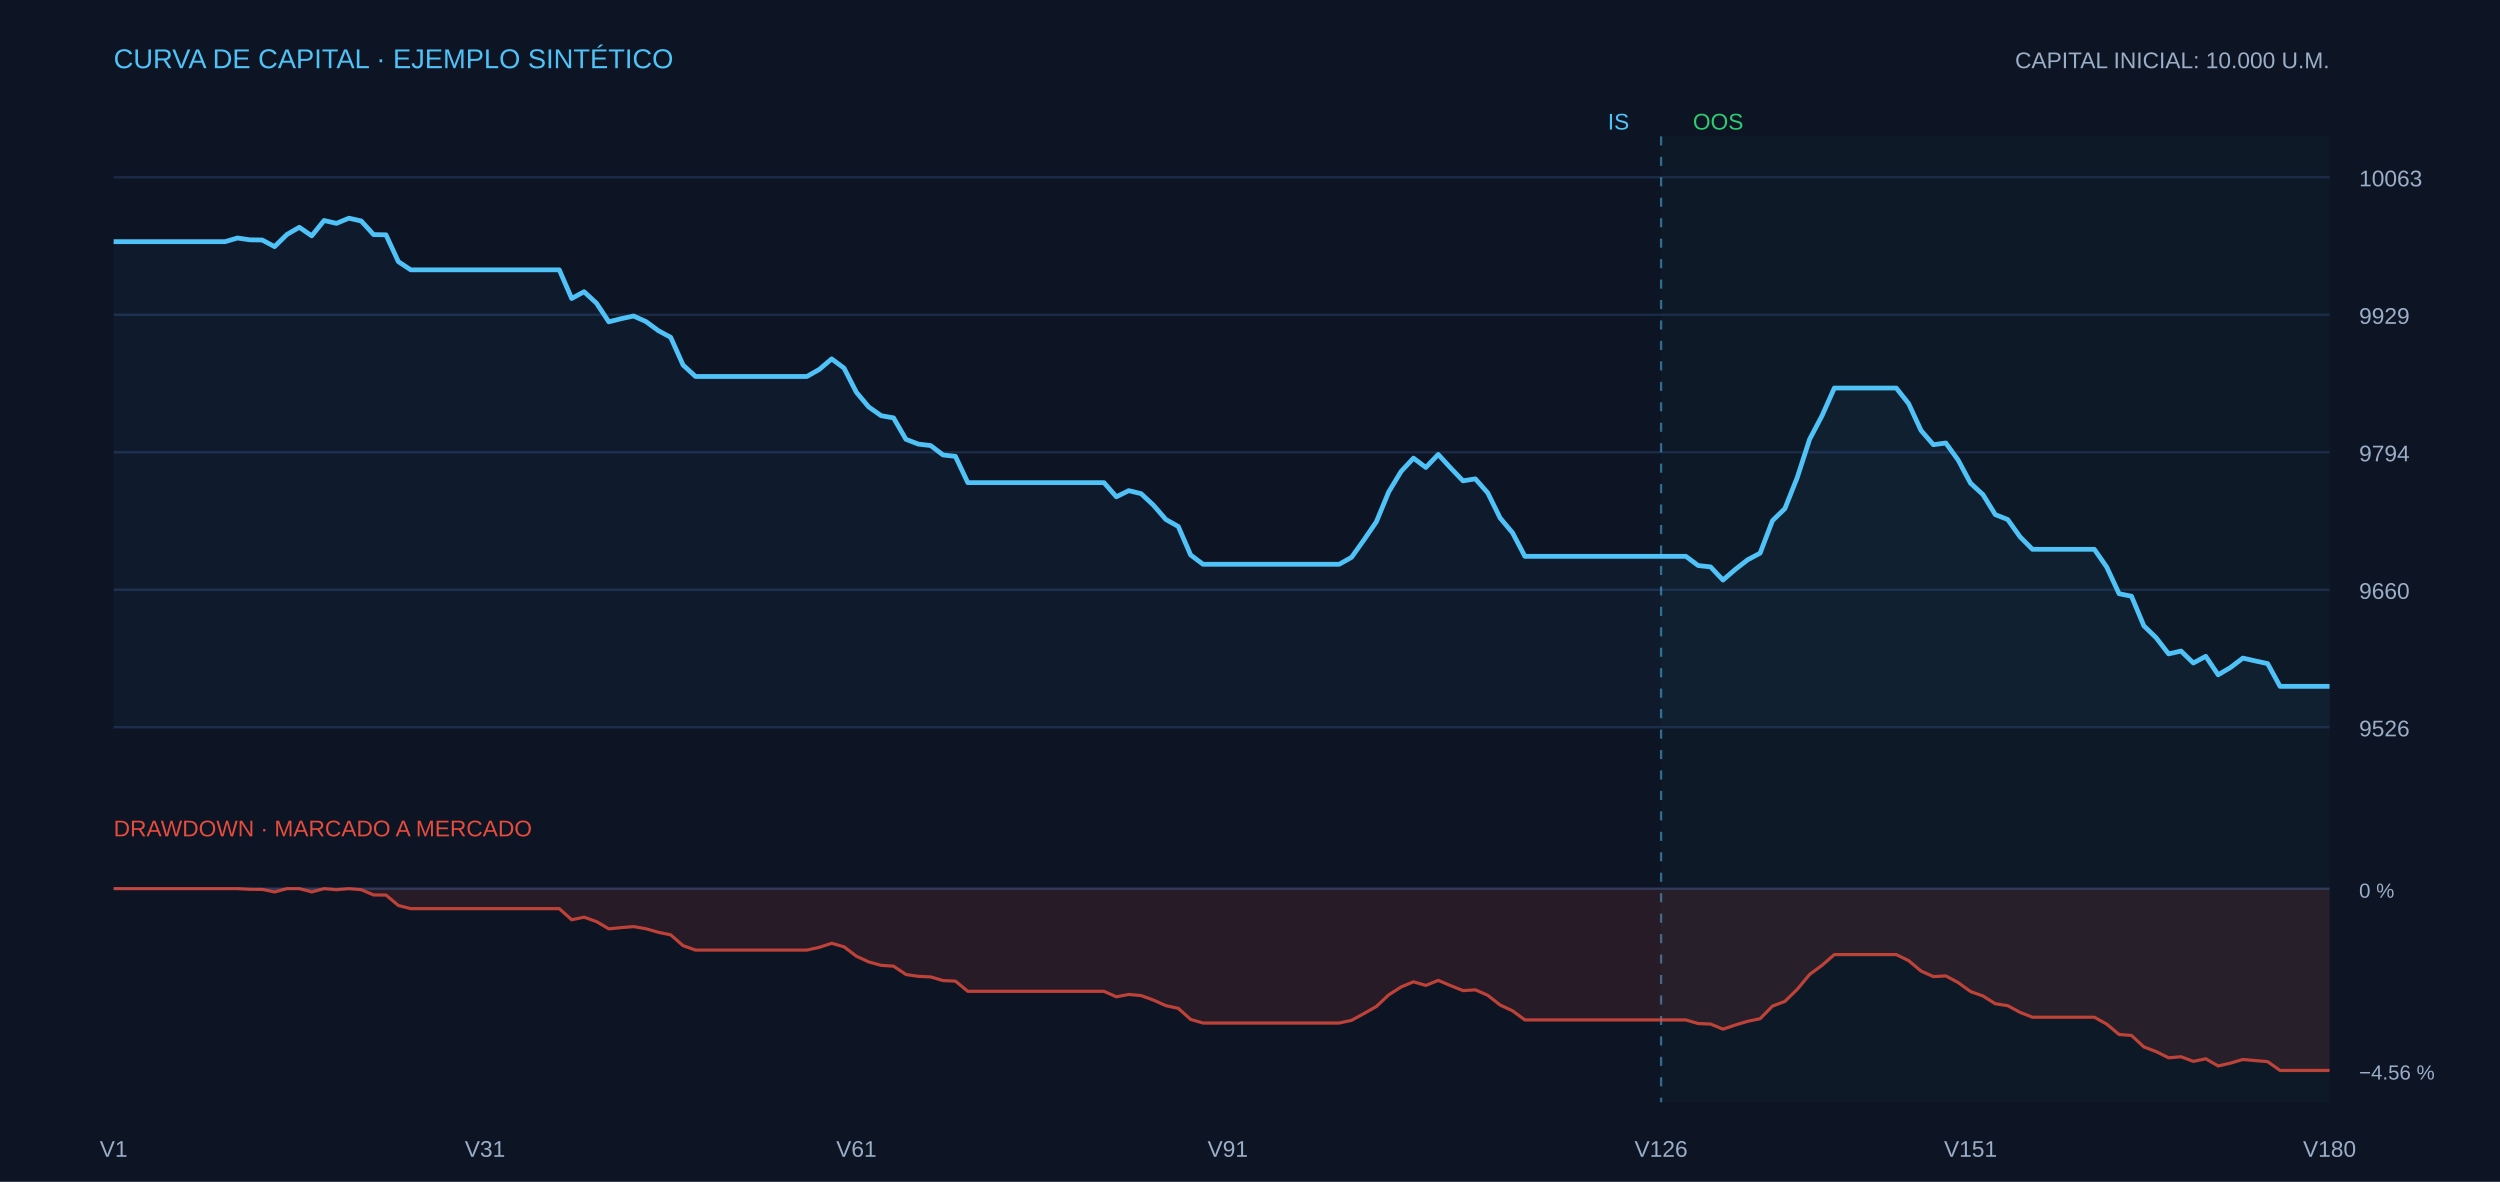
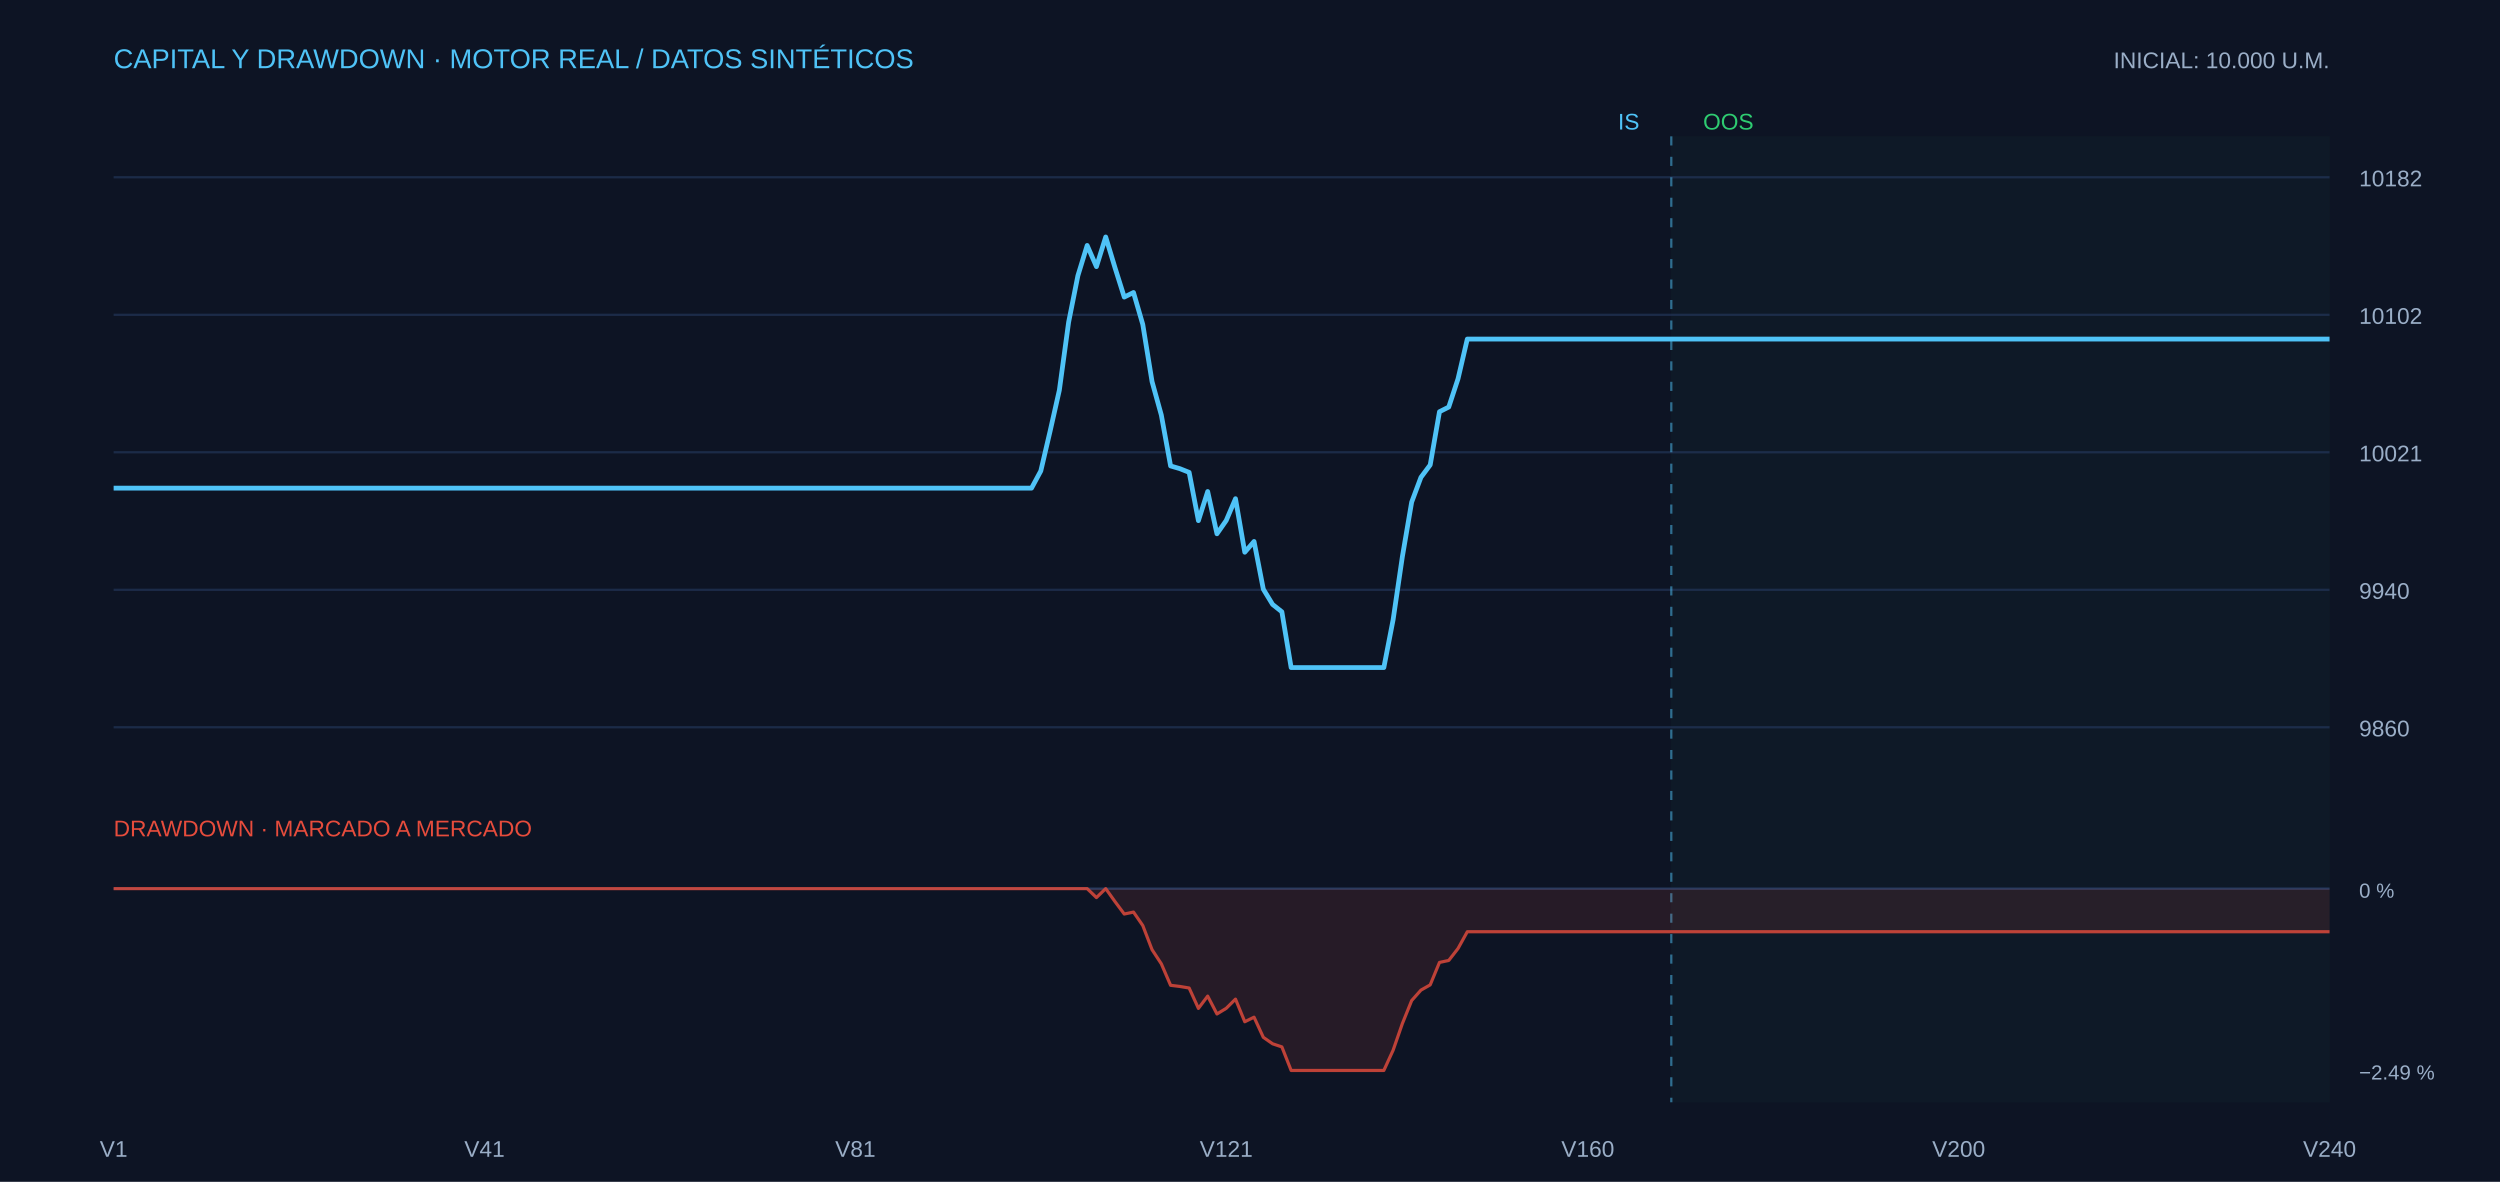
<svg xmlns="http://www.w3.org/2000/svg" viewBox="0 0 1100 520" role="img">
  <rect width="1100" height="520" fill="#0d1424" />
-   <text x="50.00" y="30.00" fill="#4fc3f7" font-size="12" font-family="Segoe UI,Arial,sans-serif" text-anchor="start">CURVA DE CAPITAL · EJEMPLO SINTÉTICO</text>
-   <text x="1025.00" y="30.00" fill="#9aaec7" font-size="10" font-family="Segoe UI,Arial,sans-serif" text-anchor="end">CAPITAL INICIAL: 10.000 U.M.</text>
-   <rect x="730.87" y="60" width="294.13" height="425" fill="#2ecc71" opacity=".035" />
-   <path d="M50 320.00H1025" stroke="#253a60" opacity=".6" />
-   <text x="1038.00" y="324.00" fill="#9aaec7" font-size="10" font-family="Segoe UI,Arial,sans-serif" text-anchor="start">9526</text>
-   <path d="M50 259.50H1025" stroke="#253a60" opacity=".6" />
-   <text x="1038.00" y="263.50" fill="#9aaec7" font-size="10" font-family="Segoe UI,Arial,sans-serif" text-anchor="start">9660</text>
-   <path d="M50 199.00H1025" stroke="#253a60" opacity=".6" />
-   <text x="1038.00" y="203.00" fill="#9aaec7" font-size="10" font-family="Segoe UI,Arial,sans-serif" text-anchor="start">9794</text>
-   <path d="M50 138.50H1025" stroke="#253a60" opacity=".6" />
-   <text x="1038.00" y="142.50" fill="#9aaec7" font-size="10" font-family="Segoe UI,Arial,sans-serif" text-anchor="start">9929</text>
-   <path d="M50 78.00H1025" stroke="#253a60" opacity=".6" />
-   <text x="1038.00" y="82.00" fill="#9aaec7" font-size="10" font-family="Segoe UI,Arial,sans-serif" text-anchor="start">10063</text>
-   <polygon points="50.00,106.34 55.45,106.34 60.89,106.34 66.34,106.34 71.79,106.34 77.23,106.34 82.68,106.34 88.13,106.34 93.58,106.34 99.02,106.34 104.47,104.72 109.92,105.52 115.36,105.60 120.81,108.51 126.26,103.16 131.70,100.01 137.15,103.76 142.60,97.02 148.04,98.28 153.49,96.02 158.94,97.23 164.39,103.22 169.83,103.32 175.28,115.13 180.73,118.73 186.17,118.73 191.62,118.73 197.07,118.73 202.51,118.73 207.96,118.73 213.41,118.73 218.85,118.73 224.30,118.73 229.75,118.73 235.20,118.73 240.64,118.73 246.09,118.73 251.54,131.34 256.98,128.36 262.43,133.36 267.88,141.60 273.32,140.21 278.77,139.05 284.22,141.48 289.66,145.49 295.11,148.42 300.56,160.63 306.01,165.64 311.45,165.64 316.90,165.64 322.35,165.64 327.79,165.64 333.24,165.64 338.69,165.64 344.13,165.64 349.58,165.64 355.03,165.64 360.47,162.56 365.92,157.92 371.37,161.95 376.82,172.61 382.26,179.08 387.71,182.91 393.16,183.86 398.60,193.28 404.05,195.40 409.50,196.05 414.94,200.19 420.39,200.79 425.84,212.36 431.28,212.36 436.73,212.36 442.18,212.36 447.63,212.36 453.07,212.36 458.52,212.36 463.97,212.36 469.41,212.36 474.86,212.36 480.31,212.36 485.75,212.36 491.20,218.58 496.65,215.88 502.09,217.21 507.54,222.30 512.99,228.58 518.44,231.64 523.88,244.18 529.33,248.28 534.78,248.28 540.22,248.28 545.67,248.28 551.12,248.28 556.56,248.28 562.01,248.28 567.46,248.28 572.91,248.28 578.35,248.28 583.80,248.28 589.25,248.28 594.69,245.21 600.14,237.54 605.59,229.60 611.03,216.44 616.48,207.44 621.93,201.58 627.37,205.68 632.82,199.95 638.27,205.88 643.72,211.57 649.16,210.69 654.61,216.86 660.06,227.93 665.50,234.39 670.95,244.78 676.40,244.78 681.84,244.78 687.29,244.78 692.74,244.78 698.18,244.78 703.63,244.78 709.08,244.78 714.53,244.78 719.97,244.78 725.42,244.78 730.87,244.78 736.31,244.78 741.76,244.78 747.21,248.84 752.65,249.43 758.10,255.22 763.55,250.52 768.99,246.29 774.44,243.40 779.89,229.09 785.34,223.80 790.78,210.14 796.23,193.27 801.68,182.94 807.12,170.73 812.57,170.73 818.02,170.73 823.46,170.73 828.91,170.73 834.36,170.73 839.80,177.60 845.25,189.39 850.70,195.67 856.15,194.92 861.59,202.43 867.04,212.61 872.49,217.60 877.93,226.43 883.38,228.58 888.83,236.21 894.27,241.69 899.72,241.69 905.17,241.69 910.61,241.69 916.06,241.69 921.51,241.69 926.96,249.51 932.40,261.24 937.85,262.33 943.30,275.37 948.74,280.65 954.19,287.71 959.64,286.46 965.08,291.71 970.53,288.78 975.98,296.91 981.42,293.70 986.87,289.57 992.32,290.80 997.77,291.99 1003.21,301.98 1008.66,301.98 1014.11,301.98 1019.55,301.98 1025.00,301.98 1025,320 50,320" fill="#4fc3f7" opacity=".045" />
-   <polyline points="50.00,106.34 55.45,106.34 60.89,106.34 66.34,106.34 71.79,106.34 77.23,106.34 82.68,106.34 88.13,106.34 93.58,106.34 99.02,106.34 104.47,104.72 109.92,105.52 115.36,105.60 120.81,108.51 126.26,103.16 131.70,100.01 137.15,103.76 142.60,97.02 148.04,98.28 153.49,96.02 158.94,97.23 164.39,103.22 169.83,103.32 175.28,115.13 180.73,118.73 186.17,118.73 191.62,118.73 197.07,118.73 202.51,118.73 207.96,118.73 213.41,118.73 218.85,118.73 224.30,118.73 229.75,118.73 235.20,118.73 240.64,118.73 246.09,118.73 251.54,131.34 256.98,128.36 262.43,133.36 267.88,141.60 273.32,140.21 278.77,139.05 284.22,141.48 289.66,145.49 295.11,148.42 300.56,160.63 306.01,165.64 311.45,165.64 316.90,165.64 322.35,165.64 327.79,165.64 333.24,165.64 338.69,165.64 344.13,165.64 349.58,165.64 355.03,165.64 360.47,162.56 365.92,157.92 371.37,161.95 376.82,172.61 382.26,179.08 387.71,182.91 393.16,183.86 398.60,193.28 404.05,195.40 409.50,196.05 414.94,200.19 420.39,200.79 425.84,212.36 431.28,212.36 436.73,212.36 442.18,212.36 447.63,212.36 453.07,212.36 458.52,212.36 463.97,212.36 469.41,212.36 474.86,212.36 480.31,212.36 485.75,212.36 491.20,218.58 496.65,215.88 502.09,217.21 507.54,222.30 512.99,228.58 518.44,231.64 523.88,244.18 529.33,248.28 534.78,248.28 540.22,248.28 545.67,248.28 551.12,248.28 556.56,248.28 562.01,248.28 567.46,248.28 572.91,248.28 578.35,248.28 583.80,248.28 589.25,248.28 594.69,245.21 600.14,237.54 605.59,229.60 611.03,216.44 616.48,207.44 621.93,201.58 627.37,205.68 632.82,199.95 638.27,205.88 643.72,211.57 649.16,210.69 654.61,216.86 660.06,227.93 665.50,234.39 670.95,244.78 676.40,244.78 681.84,244.78 687.29,244.78 692.74,244.78 698.18,244.78 703.63,244.78 709.08,244.78 714.53,244.78 719.97,244.78 725.42,244.78 730.87,244.78 736.31,244.78 741.76,244.78 747.21,248.84 752.65,249.43 758.10,255.22 763.55,250.52 768.99,246.29 774.44,243.40 779.89,229.09 785.34,223.80 790.78,210.14 796.23,193.27 801.68,182.94 807.12,170.73 812.57,170.73 818.02,170.73 823.46,170.73 828.91,170.73 834.36,170.73 839.80,177.60 845.25,189.39 850.70,195.67 856.15,194.92 861.59,202.43 867.04,212.61 872.49,217.60 877.93,226.43 883.38,228.58 888.83,236.21 894.27,241.69 899.72,241.69 905.17,241.69 910.61,241.69 916.06,241.69 921.51,241.69 926.96,249.51 932.40,261.24 937.85,262.33 943.30,275.37 948.74,280.65 954.19,287.71 959.64,286.46 965.08,291.71 970.53,288.78 975.98,296.91 981.42,293.70 986.87,289.57 992.32,290.80 997.77,291.99 1003.21,301.98 1008.66,301.98 1014.11,301.98 1019.55,301.98 1025.00,301.98" fill="none" stroke="#4fc3f7" stroke-width="2.1" opacity="1" stroke-linejoin="round" />
-   <path d="M730.87 60V485" stroke="#4fc3f7" opacity=".5" stroke-dasharray="4 5" />
-   <text x="716.87" y="57.00" fill="#4fc3f7" font-size="10" font-family="Segoe UI,Arial,sans-serif" text-anchor="end">IS</text>
-   <text x="744.87" y="57.00" fill="#2ecc71" font-size="10" font-family="Segoe UI,Arial,sans-serif" text-anchor="start">OOS</text>
+   <text x="50.00" y="30.00" fill="#4fc3f7" font-size="12" font-family="Segoe UI,Arial,sans-serif" text-anchor="start">CAPITAL Y DRAWDOWN · MOTOR REAL / DATOS SINTÉTICOS</text>
+   <text x="1025.00" y="30.00" fill="#9aaec7" font-size="10" font-family="Segoe UI,Arial,sans-serif" text-anchor="end">INICIAL: 10.000 U.M.</text>
+   <rect x="735.36" y="60" width="289.64" height="425" fill="#2ecc71" opacity=".035" />
+   <polyline points="50.00,320.00 1025.00,320.00" fill="none" stroke="#253a60" stroke-width="1" opacity="0.6" stroke-linejoin="round" />
+   <text x="1038.00" y="324.00" fill="#9aaec7" font-size="10" font-family="Segoe UI,Arial,sans-serif" text-anchor="start">9860</text>
+   <polyline points="50.00,259.50 1025.00,259.50" fill="none" stroke="#253a60" stroke-width="1" opacity="0.6" stroke-linejoin="round" />
+   <text x="1038.00" y="263.50" fill="#9aaec7" font-size="10" font-family="Segoe UI,Arial,sans-serif" text-anchor="start">9940</text>
+   <polyline points="50.00,199.00 1025.00,199.00" fill="none" stroke="#253a60" stroke-width="1" opacity="0.6" stroke-linejoin="round" />
+   <text x="1038.00" y="203.00" fill="#9aaec7" font-size="10" font-family="Segoe UI,Arial,sans-serif" text-anchor="start">10021</text>
+   <polyline points="50.00,138.50 1025.00,138.50" fill="none" stroke="#253a60" stroke-width="1" opacity="0.6" stroke-linejoin="round" />
+   <text x="1038.00" y="142.50" fill="#9aaec7" font-size="10" font-family="Segoe UI,Arial,sans-serif" text-anchor="start">10102</text>
+   <polyline points="50.00,78.00 1025.00,78.00" fill="none" stroke="#253a60" stroke-width="1" opacity="0.6" stroke-linejoin="round" />
+   <text x="1038.00" y="82.00" fill="#9aaec7" font-size="10" font-family="Segoe UI,Arial,sans-serif" text-anchor="start">10182</text>
+   <polyline points="50.00,214.78 54.08,214.78 58.16,214.78 62.24,214.78 66.32,214.78 70.40,214.78 74.48,214.78 78.56,214.78 82.64,214.78 86.72,214.78 90.79,214.78 94.87,214.78 98.95,214.78 103.03,214.78 107.11,214.78 111.19,214.78 115.27,214.78 119.35,214.78 123.43,214.78 127.51,214.78 131.59,214.78 135.67,214.78 139.75,214.78 143.83,214.78 147.91,214.78 151.99,214.78 156.07,214.78 160.15,214.78 164.23,214.78 168.31,214.78 172.38,214.78 176.46,214.78 180.54,214.78 184.62,214.78 188.70,214.78 192.78,214.78 196.86,214.78 200.94,214.78 205.02,214.78 209.10,214.78 213.18,214.78 217.26,214.78 221.34,214.78 225.42,214.78 229.50,214.78 233.58,214.78 237.66,214.78 241.74,214.78 245.82,214.78 249.90,214.78 253.97,214.78 258.05,214.78 262.13,214.78 266.21,214.78 270.29,214.78 274.37,214.78 278.45,214.78 282.53,214.78 286.61,214.78 290.69,214.78 294.77,214.78 298.85,214.78 302.93,214.78 307.01,214.78 311.09,214.78 315.17,214.78 319.25,214.78 323.33,214.78 327.41,214.78 331.49,214.78 335.56,214.78 339.64,214.78 343.72,214.78 347.80,214.78 351.88,214.78 355.96,214.78 360.04,214.78 364.12,214.78 368.20,214.78 372.28,214.78 376.36,214.78 380.44,214.78 384.52,214.78 388.60,214.78 392.68,214.78 396.76,214.78 400.84,214.78 404.92,214.78 409.00,214.78 413.08,214.78 417.15,214.78 421.23,214.78 425.31,214.78 429.39,214.78 433.47,214.78 437.55,214.78 441.63,214.78 445.71,214.78 449.79,214.78 453.87,214.78 457.95,207.22 462.03,189.78 466.11,171.71 470.19,141.79 474.27,121.30 478.35,107.99 482.43,117.32 486.51,104.27 490.59,117.76 494.67,130.72 498.74,128.70 502.82,142.74 506.90,167.91 510.98,182.61 515.06,205.01 519.14,206.21 523.22,207.84 527.30,229.08 531.38,216.27 535.46,234.87 539.54,229.01 543.62,219.43 547.70,242.98 551.78,238.24 555.86,259.23 559.94,265.95 564.02,269.19 568.10,293.73 572.18,293.73 576.26,293.73 580.33,293.73 584.41,293.73 588.49,293.73 592.57,293.73 596.65,293.73 600.73,293.73 604.81,293.73 608.89,293.73 612.97,272.67 617.05,244.87 621.13,220.93 625.21,210.03 629.29,204.56 633.37,181.16 637.45,179.10 641.53,166.67 645.61,149.19 649.69,149.19 653.77,149.19 657.85,149.19 661.92,149.19 666.00,149.19 670.08,149.19 674.16,149.19 678.24,149.19 682.32,149.19 686.40,149.19 690.48,149.19 694.56,149.19 698.64,149.19 702.72,149.19 706.80,149.19 710.88,149.19 714.96,149.19 719.04,149.19 723.12,149.19 727.20,149.19 731.28,149.19 735.36,149.19 739.44,149.19 743.51,149.19 747.59,149.19 751.67,149.19 755.75,149.19 759.83,149.19 763.91,149.19 767.99,149.19 772.07,149.19 776.15,149.19 780.23,149.19 784.31,149.19 788.39,149.19 792.47,149.19 796.55,149.19 800.63,149.19 804.71,149.19 808.79,149.19 812.87,149.19 816.95,149.19 821.03,149.19 825.10,149.19 829.18,149.19 833.26,149.19 837.34,149.19 841.42,149.19 845.50,149.19 849.58,149.19 853.66,149.19 857.74,149.19 861.82,149.19 865.90,149.19 869.98,149.19 874.06,149.19 878.14,149.19 882.22,149.19 886.30,149.19 890.38,149.19 894.46,149.19 898.54,149.19 902.62,149.19 906.69,149.19 910.77,149.19 914.85,149.19 918.93,149.19 923.01,149.19 927.09,149.19 931.17,149.19 935.25,149.19 939.33,149.19 943.41,149.19 947.49,149.19 951.57,149.19 955.65,149.19 959.73,149.19 963.81,149.19 967.89,149.19 971.97,149.19 976.05,149.19 980.13,149.19 984.21,149.19 988.28,149.19 992.36,149.19 996.44,149.19 1000.52,149.19 1004.60,149.19 1008.68,149.19 1012.76,149.19 1016.84,149.19 1020.92,149.19 1025.00,149.19" fill="none" stroke="#4fc3f7" stroke-width="2.1" opacity="1" stroke-linejoin="round" />
+   <polyline points="735.36,60.00 735.36,485.00" fill="none" stroke="#4fc3f7" stroke-width="1" opacity="0.5" stroke-linejoin="round" stroke-dasharray="4 5" />
+   <text x="721.36" y="57.00" fill="#4fc3f7" font-size="10" font-family="Segoe UI,Arial,sans-serif" text-anchor="end">IS</text>
+   <text x="749.36" y="57.00" fill="#2ecc71" font-size="10" font-family="Segoe UI,Arial,sans-serif" text-anchor="start">OOS</text>
  <text x="50.00" y="368.00" fill="#e74c3c" font-size="10" font-family="Segoe UI,Arial,sans-serif" text-anchor="start">DRAWDOWN · MARCADO A MERCADO</text>
-   <path d="M50 391H1025" stroke="#253a60" />
-   <polygon points="50,391 50.00,391.00 55.45,391.00 60.89,391.00 66.34,391.00 71.79,391.00 77.23,391.00 82.68,391.00 88.13,391.00 93.58,391.00 99.02,391.00 104.47,391.00 109.92,391.31 115.36,391.34 120.81,392.47 126.26,391.00 131.70,391.00 137.15,392.45 142.60,391.00 148.04,391.49 153.49,391.00 158.94,391.47 164.39,393.80 169.83,393.84 175.28,398.42 180.73,399.82 186.17,399.82 191.62,399.82 197.07,399.82 202.51,399.82 207.96,399.82 213.41,399.82 218.85,399.82 224.30,399.82 229.75,399.82 235.20,399.82 240.64,399.82 246.09,399.82 251.54,404.72 256.98,403.56 262.43,405.50 267.88,408.70 273.32,408.16 278.77,407.71 284.22,408.66 289.66,410.22 295.11,411.35 300.56,416.10 306.01,418.04 311.45,418.04 316.90,418.04 322.35,418.04 327.79,418.04 333.24,418.04 338.69,418.04 344.13,418.04 349.58,418.04 355.03,418.04 360.47,416.85 365.92,415.04 371.37,416.61 376.82,420.75 382.26,423.26 387.71,424.75 393.16,425.12 398.60,428.78 404.05,429.60 409.50,429.85 414.94,431.46 420.39,431.70 425.84,436.19 431.28,436.19 436.73,436.19 442.18,436.19 447.63,436.19 453.07,436.19 458.52,436.19 463.97,436.19 469.41,436.19 474.86,436.19 480.31,436.19 485.75,436.19 491.20,438.61 496.65,437.56 502.09,438.07 507.54,440.05 512.99,442.49 518.44,443.68 523.88,448.55 529.33,450.14 534.78,450.14 540.22,450.14 545.67,450.14 551.12,450.14 556.56,450.14 562.01,450.14 567.46,450.14 572.91,450.14 578.35,450.14 583.80,450.14 589.25,450.14 594.69,448.95 600.14,445.97 605.59,442.88 611.03,437.77 616.48,434.28 621.93,432.00 627.37,433.60 632.82,431.37 638.27,433.67 643.72,435.88 649.16,435.54 654.61,437.94 660.06,442.23 665.50,444.75 670.95,448.78 676.40,448.78 681.84,448.78 687.29,448.78 692.74,448.78 698.18,448.78 703.63,448.78 709.08,448.78 714.53,448.78 719.97,448.78 725.42,448.78 730.87,448.78 736.31,448.78 741.76,448.78 747.21,450.36 752.65,450.59 758.10,452.84 763.55,451.01 768.99,449.37 774.44,448.25 779.89,442.69 785.34,440.63 790.78,435.33 796.23,428.77 801.68,424.76 807.12,420.02 812.57,420.02 818.02,420.02 823.46,420.02 828.91,420.02 834.36,420.02 839.80,422.69 845.25,427.27 850.70,429.71 856.15,429.41 861.59,432.33 867.04,436.29 872.49,438.23 877.93,441.65 883.38,442.49 888.83,445.45 894.27,447.58 899.72,447.58 905.17,447.58 910.61,447.58 916.06,447.58 921.51,447.58 926.96,450.62 932.40,455.18 937.85,455.60 943.30,460.66 948.74,462.72 954.19,465.45 959.64,464.97 965.08,467.01 970.53,465.87 975.98,469.03 981.42,467.78 986.87,466.18 992.32,466.66 997.77,467.12 1003.21,471.00 1008.66,471.00 1014.11,471.00 1019.55,471.00 1025.00,471.00 1025,391" fill="#e74c3c" opacity=".12" />
-   <polyline points="50.00,391.00 55.45,391.00 60.89,391.00 66.34,391.00 71.79,391.00 77.23,391.00 82.68,391.00 88.13,391.00 93.58,391.00 99.02,391.00 104.47,391.00 109.92,391.31 115.36,391.34 120.81,392.47 126.26,391.00 131.70,391.00 137.15,392.45 142.60,391.00 148.04,391.49 153.49,391.00 158.94,391.47 164.39,393.80 169.83,393.84 175.28,398.42 180.73,399.82 186.17,399.82 191.62,399.82 197.07,399.82 202.51,399.82 207.96,399.82 213.41,399.82 218.85,399.82 224.30,399.82 229.75,399.82 235.20,399.82 240.64,399.82 246.09,399.82 251.54,404.72 256.98,403.56 262.43,405.50 267.88,408.70 273.32,408.16 278.77,407.71 284.22,408.66 289.66,410.22 295.11,411.35 300.56,416.10 306.01,418.04 311.45,418.04 316.90,418.04 322.35,418.04 327.79,418.04 333.24,418.04 338.69,418.04 344.13,418.04 349.58,418.04 355.03,418.04 360.47,416.85 365.92,415.04 371.37,416.61 376.82,420.75 382.26,423.26 387.71,424.75 393.16,425.12 398.60,428.78 404.05,429.60 409.50,429.85 414.94,431.46 420.39,431.70 425.84,436.19 431.28,436.19 436.73,436.19 442.18,436.19 447.63,436.19 453.07,436.19 458.52,436.19 463.97,436.19 469.41,436.19 474.86,436.19 480.31,436.19 485.75,436.19 491.20,438.61 496.65,437.56 502.09,438.07 507.54,440.05 512.99,442.49 518.44,443.68 523.88,448.55 529.33,450.14 534.78,450.14 540.22,450.14 545.67,450.14 551.12,450.14 556.56,450.14 562.01,450.14 567.46,450.14 572.91,450.14 578.35,450.14 583.80,450.14 589.25,450.14 594.69,448.95 600.14,445.97 605.59,442.88 611.03,437.77 616.48,434.28 621.93,432.00 627.37,433.60 632.82,431.37 638.27,433.67 643.72,435.88 649.16,435.54 654.61,437.94 660.06,442.23 665.50,444.75 670.95,448.78 676.40,448.78 681.84,448.78 687.29,448.78 692.74,448.78 698.18,448.78 703.63,448.78 709.08,448.78 714.53,448.78 719.97,448.78 725.42,448.78 730.87,448.78 736.31,448.78 741.76,448.78 747.21,450.36 752.65,450.59 758.10,452.84 763.55,451.01 768.99,449.37 774.44,448.25 779.89,442.69 785.34,440.63 790.78,435.33 796.23,428.77 801.68,424.76 807.12,420.02 812.57,420.02 818.02,420.02 823.46,420.02 828.91,420.02 834.36,420.02 839.80,422.69 845.25,427.27 850.70,429.71 856.15,429.41 861.59,432.33 867.04,436.29 872.49,438.23 877.93,441.65 883.38,442.49 888.83,445.45 894.27,447.58 899.72,447.58 905.17,447.58 910.61,447.58 916.06,447.58 921.51,447.58 926.96,450.62 932.40,455.18 937.85,455.60 943.30,460.66 948.74,462.72 954.19,465.45 959.64,464.97 965.08,467.01 970.53,465.87 975.98,469.03 981.42,467.78 986.87,466.18 992.32,466.66 997.77,467.12 1003.21,471.00 1008.66,471.00 1014.11,471.00 1019.55,471.00 1025.00,471.00" fill="none" stroke="#e74c3c" stroke-width="1.4" opacity="0.8" stroke-linejoin="round" />
+   <polyline points="50.00,391.00 1025.00,391.00" fill="none" stroke="#253a60" stroke-width="1" opacity="1" stroke-linejoin="round" />
+   <polygon points="50,391 50.00,391.00 54.08,391.00 58.16,391.00 62.24,391.00 66.32,391.00 70.40,391.00 74.48,391.00 78.56,391.00 82.64,391.00 86.72,391.00 90.79,391.00 94.87,391.00 98.95,391.00 103.03,391.00 107.11,391.00 111.19,391.00 115.27,391.00 119.35,391.00 123.43,391.00 127.51,391.00 131.59,391.00 135.67,391.00 139.75,391.00 143.83,391.00 147.91,391.00 151.99,391.00 156.07,391.00 160.15,391.00 164.23,391.00 168.31,391.00 172.38,391.00 176.46,391.00 180.54,391.00 184.62,391.00 188.70,391.00 192.78,391.00 196.86,391.00 200.94,391.00 205.02,391.00 209.10,391.00 213.18,391.00 217.26,391.00 221.34,391.00 225.42,391.00 229.50,391.00 233.58,391.00 237.66,391.00 241.74,391.00 245.82,391.00 249.90,391.00 253.97,391.00 258.05,391.00 262.13,391.00 266.21,391.00 270.29,391.00 274.37,391.00 278.45,391.00 282.53,391.00 286.61,391.00 290.69,391.00 294.77,391.00 298.85,391.00 302.93,391.00 307.01,391.00 311.09,391.00 315.17,391.00 319.25,391.00 323.33,391.00 327.41,391.00 331.49,391.00 335.56,391.00 339.64,391.00 343.72,391.00 347.80,391.00 351.88,391.00 355.96,391.00 360.04,391.00 364.12,391.00 368.20,391.00 372.28,391.00 376.36,391.00 380.44,391.00 384.52,391.00 388.60,391.00 392.68,391.00 396.76,391.00 400.84,391.00 404.92,391.00 409.00,391.00 413.08,391.00 417.15,391.00 421.23,391.00 425.31,391.00 429.39,391.00 433.47,391.00 437.55,391.00 441.63,391.00 445.71,391.00 449.79,391.00 453.87,391.00 457.95,391.00 462.03,391.00 466.11,391.00 470.19,391.00 474.27,391.00 478.35,391.00 482.43,394.94 486.51,391.00 490.59,396.70 494.67,402.17 498.74,401.32 502.82,407.24 506.90,417.87 510.98,424.08 515.06,433.54 519.14,434.04 523.22,434.73 527.30,443.70 531.38,438.29 535.46,446.15 539.54,443.67 543.62,439.62 547.70,449.57 551.78,447.57 555.86,456.43 559.94,459.27 564.02,460.64 568.10,471.00 572.18,471.00 576.26,471.00 580.33,471.00 584.41,471.00 588.49,471.00 592.57,471.00 596.65,471.00 600.73,471.00 604.81,471.00 608.89,471.00 612.97,462.11 617.05,450.37 621.13,440.26 625.21,435.66 629.29,433.35 633.37,423.47 637.45,422.60 641.53,417.35 645.61,409.97 649.69,409.97 653.77,409.97 657.85,409.97 661.92,409.97 666.00,409.97 670.08,409.97 674.16,409.97 678.24,409.97 682.32,409.97 686.40,409.97 690.48,409.97 694.56,409.97 698.64,409.97 702.72,409.97 706.80,409.97 710.88,409.97 714.96,409.97 719.04,409.97 723.12,409.97 727.20,409.97 731.28,409.97 735.36,409.97 739.44,409.97 743.51,409.97 747.59,409.97 751.67,409.97 755.75,409.97 759.83,409.97 763.91,409.97 767.99,409.97 772.07,409.97 776.15,409.97 780.23,409.97 784.31,409.97 788.39,409.97 792.47,409.97 796.55,409.97 800.63,409.97 804.71,409.97 808.79,409.97 812.87,409.97 816.95,409.97 821.03,409.97 825.10,409.97 829.18,409.97 833.26,409.97 837.34,409.97 841.42,409.97 845.50,409.97 849.58,409.97 853.66,409.97 857.74,409.97 861.82,409.97 865.90,409.97 869.98,409.97 874.06,409.97 878.14,409.97 882.22,409.97 886.30,409.97 890.38,409.97 894.46,409.97 898.54,409.97 902.62,409.97 906.69,409.97 910.77,409.97 914.85,409.97 918.93,409.97 923.01,409.97 927.09,409.97 931.17,409.97 935.25,409.97 939.33,409.97 943.41,409.97 947.49,409.97 951.57,409.97 955.65,409.97 959.73,409.97 963.81,409.97 967.89,409.97 971.97,409.97 976.05,409.97 980.13,409.97 984.21,409.97 988.28,409.97 992.36,409.97 996.44,409.97 1000.52,409.97 1004.60,409.97 1008.68,409.97 1012.76,409.97 1016.84,409.97 1020.92,409.97 1025.00,409.97 1025,391" fill="#e74c3c" opacity=".12" />
+   <polyline points="50.00,391.00 54.08,391.00 58.16,391.00 62.24,391.00 66.32,391.00 70.40,391.00 74.48,391.00 78.56,391.00 82.64,391.00 86.72,391.00 90.79,391.00 94.87,391.00 98.95,391.00 103.03,391.00 107.11,391.00 111.19,391.00 115.27,391.00 119.35,391.00 123.43,391.00 127.51,391.00 131.59,391.00 135.67,391.00 139.75,391.00 143.83,391.00 147.91,391.00 151.99,391.00 156.07,391.00 160.15,391.00 164.23,391.00 168.31,391.00 172.38,391.00 176.46,391.00 180.54,391.00 184.62,391.00 188.70,391.00 192.78,391.00 196.86,391.00 200.94,391.00 205.02,391.00 209.10,391.00 213.18,391.00 217.26,391.00 221.34,391.00 225.42,391.00 229.50,391.00 233.58,391.00 237.66,391.00 241.74,391.00 245.82,391.00 249.90,391.00 253.97,391.00 258.05,391.00 262.13,391.00 266.21,391.00 270.29,391.00 274.37,391.00 278.45,391.00 282.53,391.00 286.61,391.00 290.69,391.00 294.77,391.00 298.85,391.00 302.93,391.00 307.01,391.00 311.09,391.00 315.17,391.00 319.25,391.00 323.33,391.00 327.41,391.00 331.49,391.00 335.56,391.00 339.64,391.00 343.72,391.00 347.80,391.00 351.88,391.00 355.96,391.00 360.04,391.00 364.12,391.00 368.20,391.00 372.28,391.00 376.36,391.00 380.44,391.00 384.52,391.00 388.60,391.00 392.68,391.00 396.76,391.00 400.84,391.00 404.92,391.00 409.00,391.00 413.08,391.00 417.15,391.00 421.23,391.00 425.31,391.00 429.39,391.00 433.47,391.00 437.55,391.00 441.63,391.00 445.71,391.00 449.79,391.00 453.87,391.00 457.95,391.00 462.03,391.00 466.11,391.00 470.19,391.00 474.27,391.00 478.35,391.00 482.43,394.94 486.51,391.00 490.59,396.70 494.67,402.17 498.74,401.32 502.82,407.24 506.90,417.87 510.98,424.08 515.06,433.54 519.14,434.04 523.22,434.73 527.30,443.70 531.38,438.29 535.46,446.15 539.54,443.67 543.62,439.62 547.70,449.57 551.78,447.57 555.86,456.43 559.94,459.27 564.02,460.64 568.10,471.00 572.18,471.00 576.26,471.00 580.33,471.00 584.41,471.00 588.49,471.00 592.57,471.00 596.65,471.00 600.73,471.00 604.81,471.00 608.89,471.00 612.97,462.11 617.05,450.37 621.13,440.26 625.21,435.66 629.29,433.35 633.37,423.47 637.45,422.60 641.53,417.35 645.61,409.97 649.69,409.97 653.77,409.97 657.85,409.97 661.92,409.97 666.00,409.97 670.08,409.97 674.16,409.97 678.24,409.97 682.32,409.97 686.40,409.97 690.48,409.97 694.56,409.97 698.64,409.97 702.72,409.97 706.80,409.97 710.88,409.97 714.96,409.97 719.04,409.97 723.12,409.97 727.20,409.97 731.28,409.97 735.36,409.97 739.44,409.97 743.51,409.97 747.59,409.97 751.67,409.97 755.75,409.97 759.83,409.97 763.91,409.97 767.99,409.97 772.07,409.97 776.15,409.97 780.23,409.97 784.31,409.97 788.39,409.97 792.47,409.97 796.55,409.97 800.63,409.97 804.71,409.97 808.79,409.97 812.87,409.97 816.95,409.97 821.03,409.97 825.10,409.97 829.18,409.97 833.26,409.97 837.34,409.97 841.42,409.97 845.50,409.97 849.58,409.97 853.66,409.97 857.74,409.97 861.82,409.97 865.90,409.97 869.98,409.97 874.06,409.97 878.14,409.97 882.22,409.97 886.30,409.97 890.38,409.97 894.46,409.97 898.54,409.97 902.62,409.97 906.69,409.97 910.77,409.97 914.85,409.97 918.93,409.97 923.01,409.97 927.09,409.97 931.17,409.97 935.25,409.97 939.33,409.97 943.41,409.97 947.49,409.97 951.57,409.97 955.65,409.97 959.73,409.97 963.81,409.97 967.89,409.97 971.97,409.97 976.05,409.97 980.13,409.97 984.21,409.97 988.28,409.97 992.36,409.97 996.44,409.97 1000.52,409.97 1004.60,409.97 1008.68,409.97 1012.76,409.97 1016.84,409.97 1020.92,409.97 1025.00,409.97" fill="none" stroke="#e74c3c" stroke-width="1.4" opacity="0.8" stroke-linejoin="round" />
  <text x="1038.00" y="395.00" fill="#9aaec7" font-size="9" font-family="Segoe UI,Arial,sans-serif" text-anchor="start">0 %</text>
-   <text x="1038.00" y="475.00" fill="#9aaec7" font-size="9" font-family="Segoe UI,Arial,sans-serif" text-anchor="start">−4.56 %</text>
+   <text x="1038.00" y="475.00" fill="#9aaec7" font-size="9" font-family="Segoe UI,Arial,sans-serif" text-anchor="start">−2.49 %</text>
  <text x="50.00" y="509.00" fill="#9aaec7" font-size="10" font-family="Segoe UI,Arial,sans-serif" text-anchor="middle">V1</text>
-   <text x="213.41" y="509.00" fill="#9aaec7" font-size="10" font-family="Segoe UI,Arial,sans-serif" text-anchor="middle">V31</text>
-   <text x="376.82" y="509.00" fill="#9aaec7" font-size="10" font-family="Segoe UI,Arial,sans-serif" text-anchor="middle">V61</text>
-   <text x="540.22" y="509.00" fill="#9aaec7" font-size="10" font-family="Segoe UI,Arial,sans-serif" text-anchor="middle">V91</text>
-   <text x="730.87" y="509.00" fill="#9aaec7" font-size="10" font-family="Segoe UI,Arial,sans-serif" text-anchor="middle">V126</text>
-   <text x="867.04" y="509.00" fill="#9aaec7" font-size="10" font-family="Segoe UI,Arial,sans-serif" text-anchor="middle">V151</text>
-   <text x="1025.00" y="509.00" fill="#9aaec7" font-size="10" font-family="Segoe UI,Arial,sans-serif" text-anchor="middle">V180</text>
+   <text x="213.18" y="509.00" fill="#9aaec7" font-size="10" font-family="Segoe UI,Arial,sans-serif" text-anchor="middle">V41</text>
+   <text x="376.36" y="509.00" fill="#9aaec7" font-size="10" font-family="Segoe UI,Arial,sans-serif" text-anchor="middle">V81</text>
+   <text x="539.54" y="509.00" fill="#9aaec7" font-size="10" font-family="Segoe UI,Arial,sans-serif" text-anchor="middle">V121</text>
+   <text x="698.64" y="509.00" fill="#9aaec7" font-size="10" font-family="Segoe UI,Arial,sans-serif" text-anchor="middle">V160</text>
+   <text x="861.82" y="509.00" fill="#9aaec7" font-size="10" font-family="Segoe UI,Arial,sans-serif" text-anchor="middle">V200</text>
+   <text x="1025.00" y="509.00" fill="#9aaec7" font-size="10" font-family="Segoe UI,Arial,sans-serif" text-anchor="middle">V240</text>
</svg>
